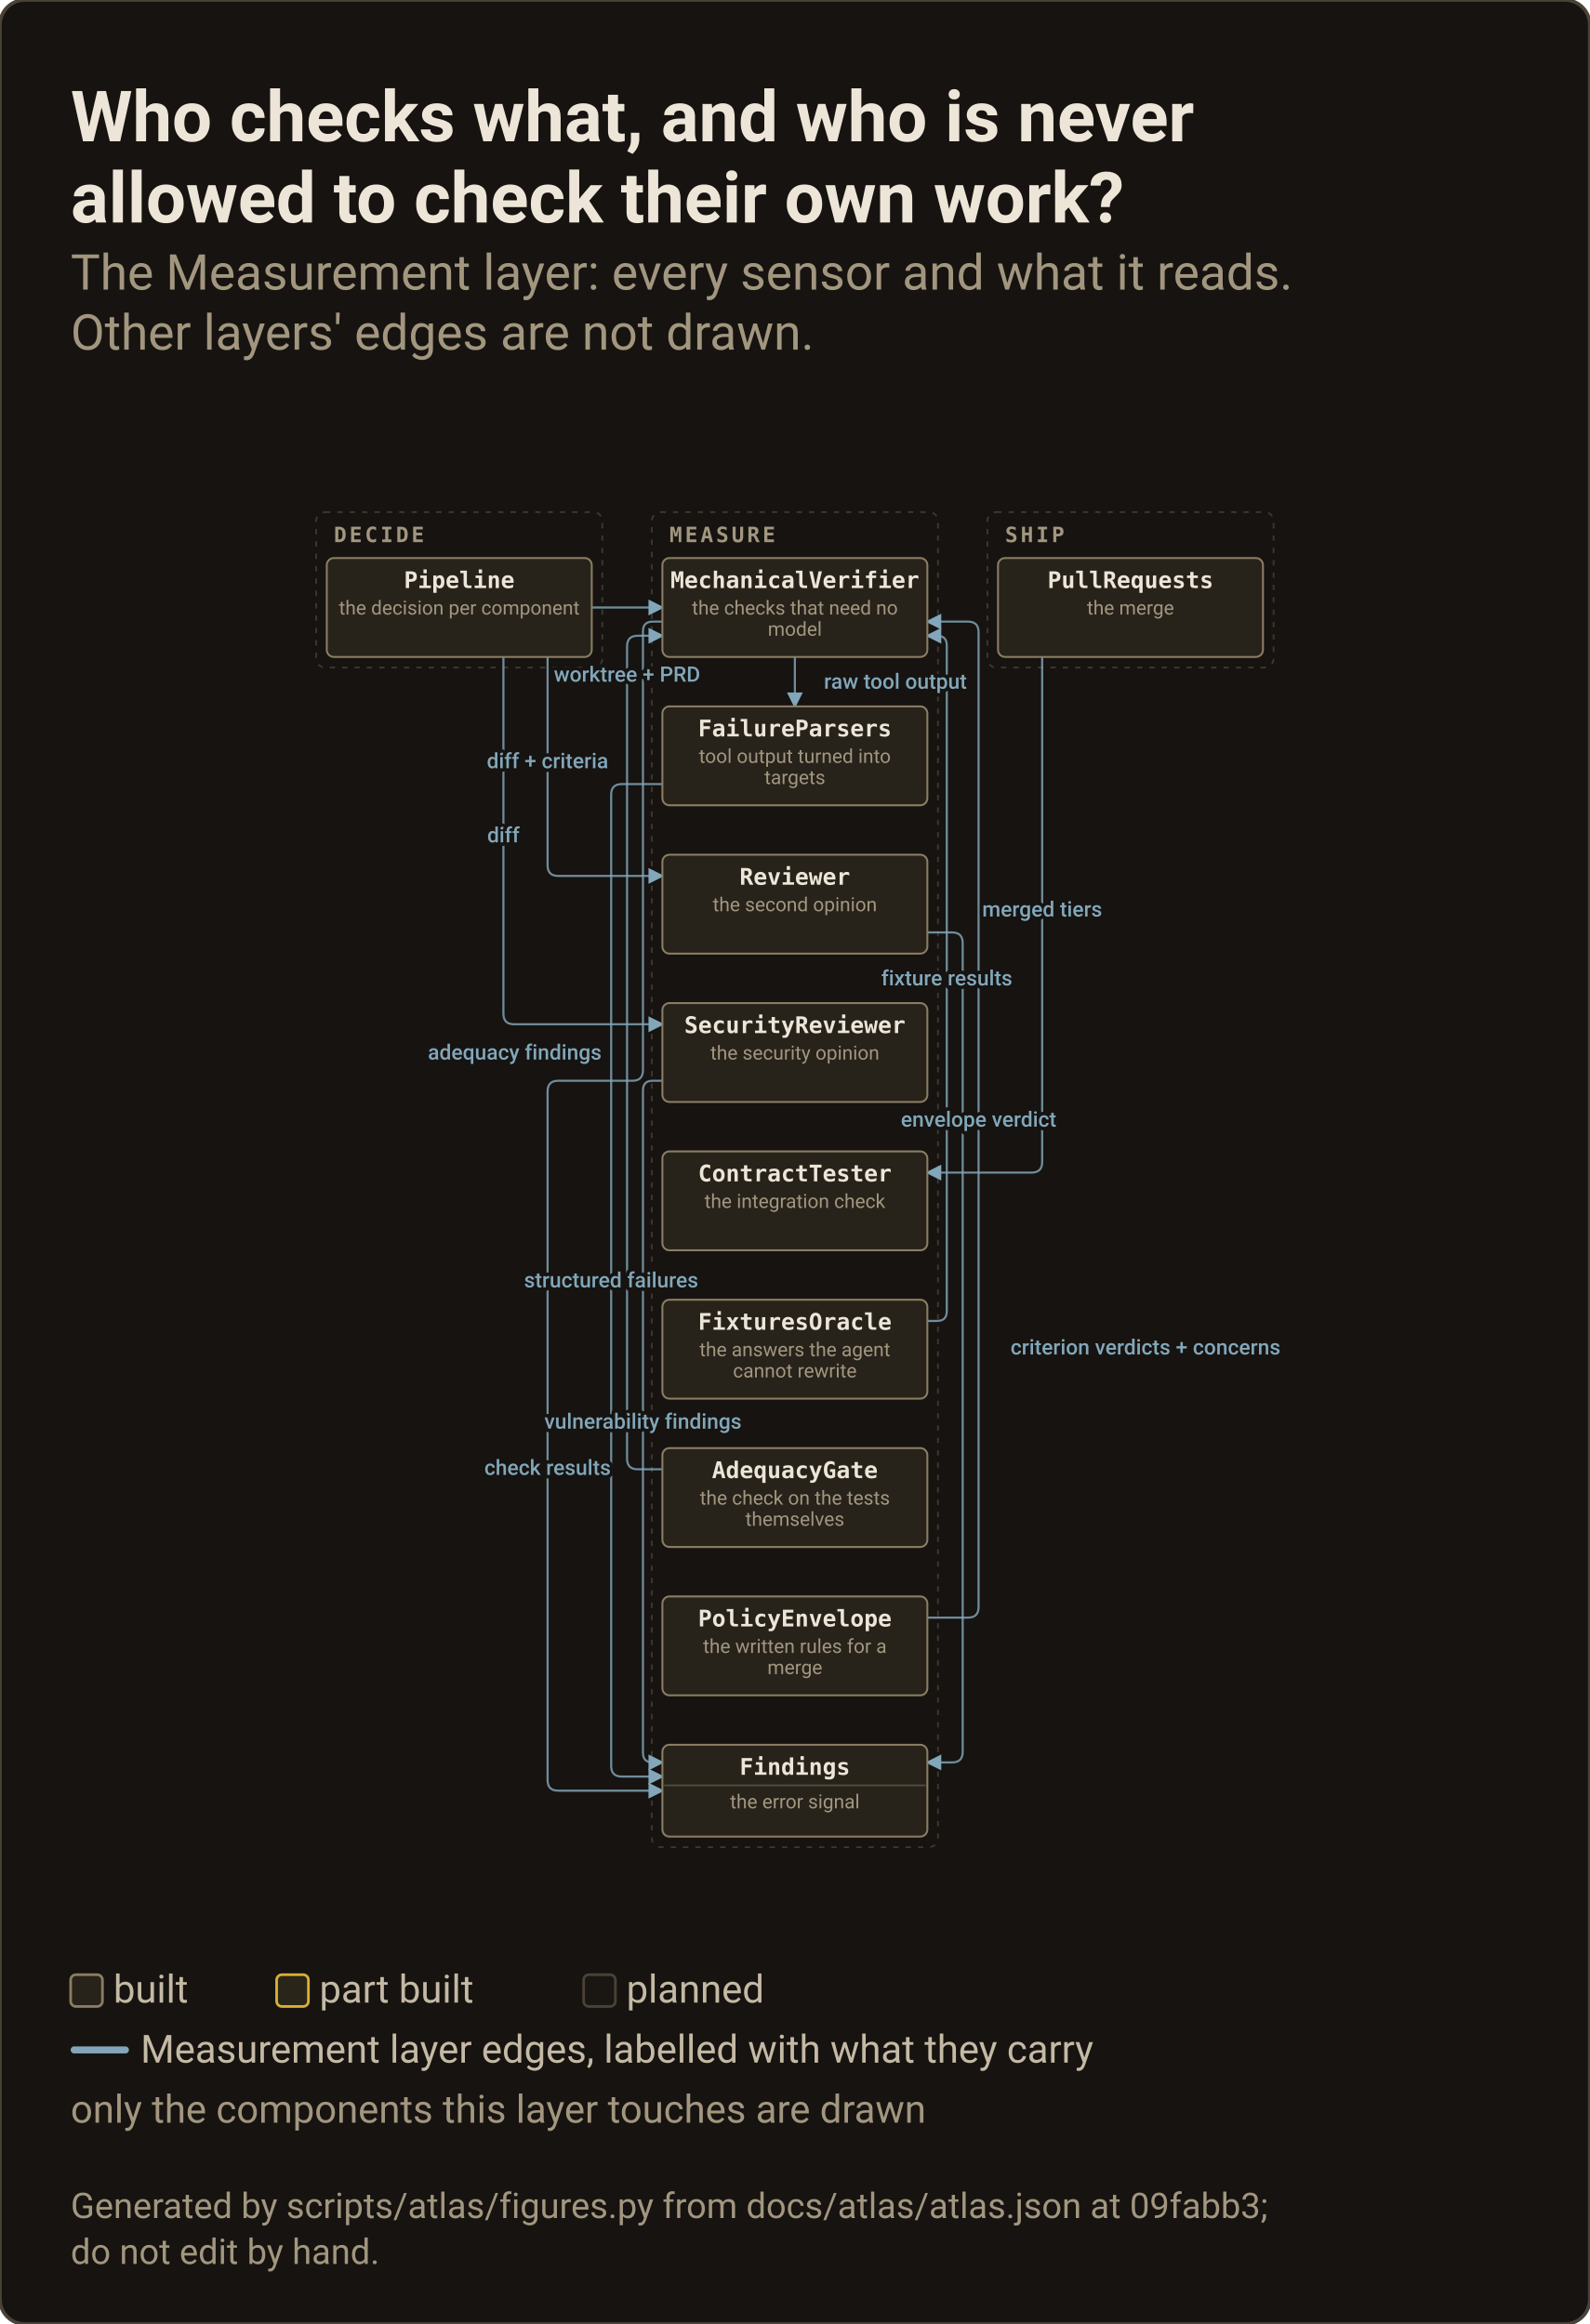
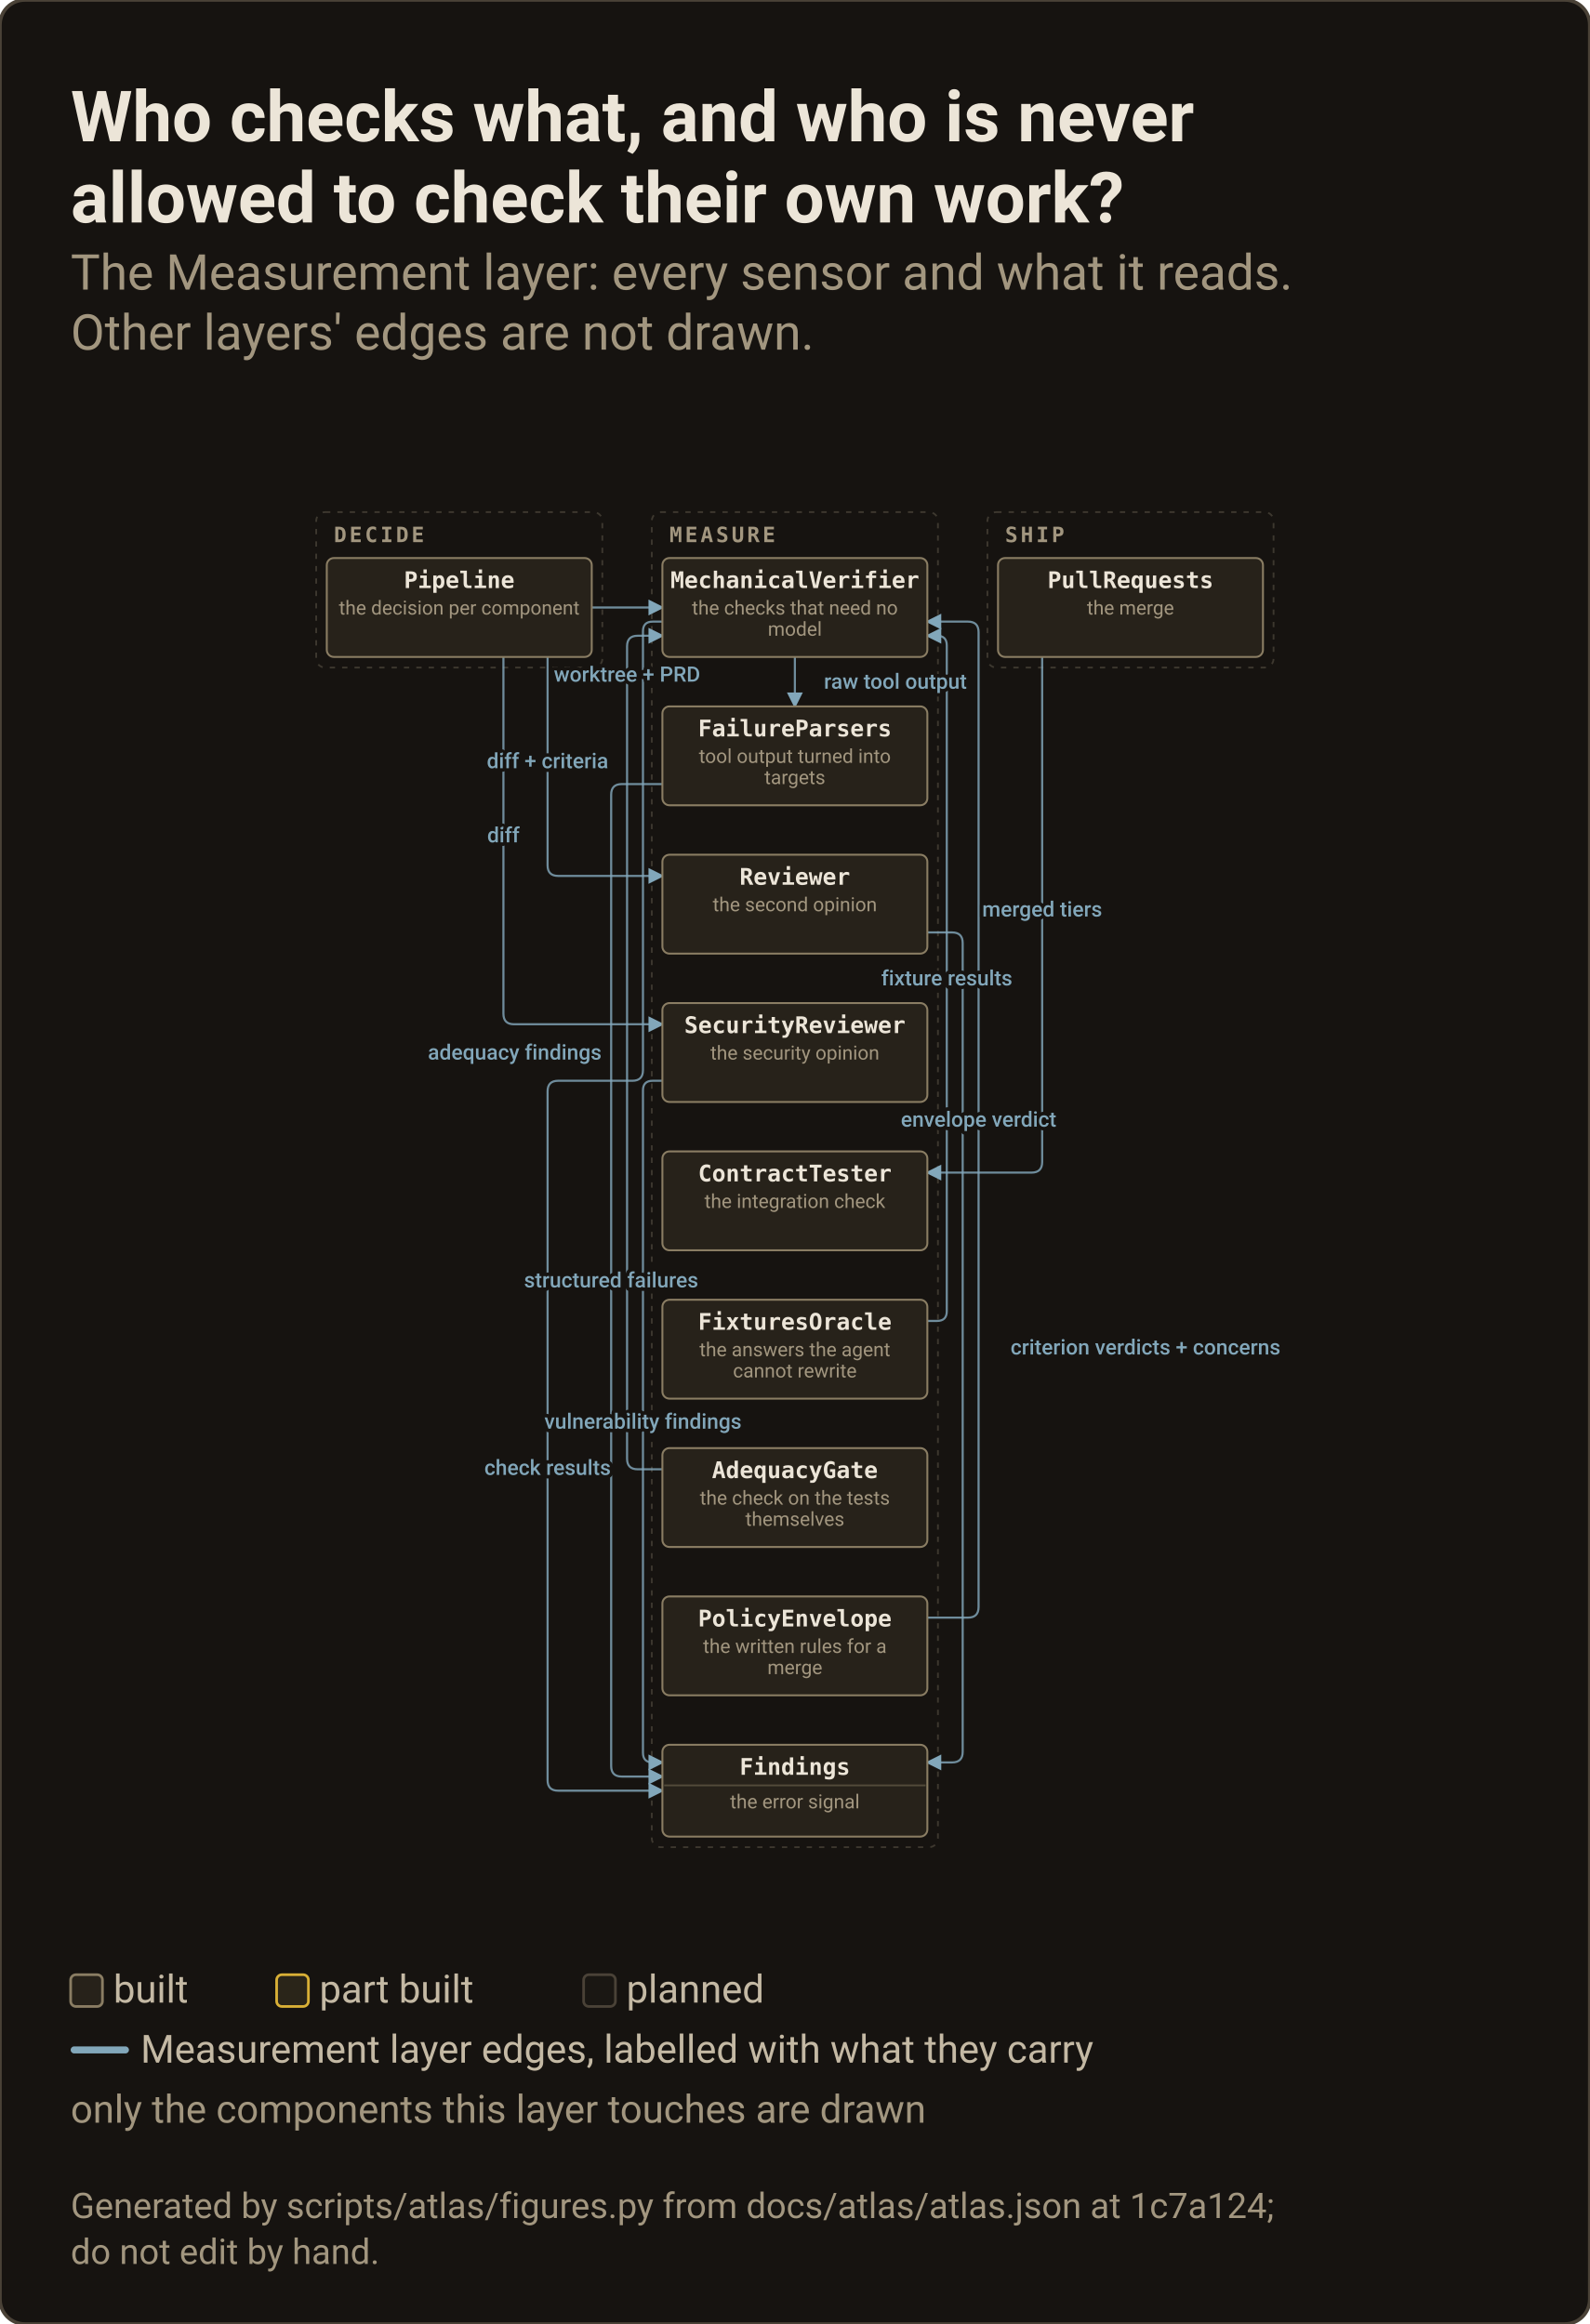
<svg xmlns="http://www.w3.org/2000/svg" width="900" height="1316" viewBox="0 0 900 1316" role="img" aria-label="Measurement layer of the kstrl system map">
  <rect x="0" y="0" width="900" height="1316" rx="14" fill="#161310" stroke="#4A4237" stroke-width="2" />
  <text x="40.0" y="80.0" class="c0">Who checks what, and who is never</text>
  <text x="40.0" y="126.0" class="c0">allowed to check their own work?</text>
  <text x="40.0" y="164.0" class="c1">The Measurement layer: every sensor and what it reads.</text>
  <text x="40.0" y="198.0" class="c1">Other layers' edges are not drawn.</text>
  <svg id="map" x="171.0" y="216.0" width="558" height="880" viewBox="0 0 558 880" overflow="visible">
    <defs>
      <marker id="map-m-work" viewBox="0 0 8 8" refX="7" refY="4" markerUnits="userSpaceOnUse" markerWidth="9" markerHeight="9" orient="auto-start-reverse">
        <path d="M0,0 L8,4 L0,8 z" fill="#D9CDB2" />
      </marker>
      <marker id="map-m-measure" viewBox="0 0 8 8" refX="7" refY="4" markerUnits="userSpaceOnUse" markerWidth="9" markerHeight="9" orient="auto-start-reverse">
        <path d="M0,0 L8,4 L0,8 z" fill="#82A7BA" />
      </marker>
      <marker id="map-m-feedback" viewBox="0 0 8 8" refX="7" refY="4" markerUnits="userSpaceOnUse" markerWidth="9" markerHeight="9" orient="auto-start-reverse">
        <path d="M0,0 L8,4 L0,8 z" fill="#E39A86" />
      </marker>
      <marker id="map-m-operator" viewBox="0 0 8 8" refX="7" refY="4" markerUnits="userSpaceOnUse" markerWidth="9" markerHeight="9" orient="auto-start-reverse">
        <path d="M0,0 L8,4 L0,8 z" fill="#DD9BBD" />
      </marker>
      <marker id="map-m-trust" viewBox="0 0 8 8" refX="7" refY="4" markerUnits="userSpaceOnUse" markerWidth="9" markerHeight="9" orient="auto-start-reverse">
        <path d="M0,0 L8,4 L0,8 z" fill="#B48EC9" />
      </marker>
      <marker id="map-m-learn" viewBox="0 0 8 8" refX="7" refY="4" markerUnits="userSpaceOnUse" markerWidth="9" markerHeight="9" orient="auto-start-reverse">
        <path d="M0,0 L8,4 L0,8 z" fill="#86C9A9" />
      </marker>
      <marker id="map-m-record" viewBox="0 0 8 8" refX="7" refY="4" markerUnits="userSpaceOnUse" markerWidth="9" markerHeight="9" orient="auto-start-reverse">
        <path d="M0,0 L8,4 L0,8 z" fill="#B7C27C" />
      </marker>
      <marker id="map-m-change" viewBox="0 0 8 8" refX="7" refY="4" markerUnits="userSpaceOnUse" markerWidth="9" markerHeight="9" orient="auto-start-reverse">
        <path d="M0,0 L8,4 L0,8 z" fill="#E26D5A" />
      </marker>
      <marker id="map-m-reach" viewBox="0 0 8 8" refX="7" refY="4" markerUnits="userSpaceOnUse" markerWidth="9" markerHeight="9" orient="auto-start-reverse">
        <path d="M0,0 L8,4 L0,8 z" fill="#E5A84F" />
      </marker>
    </defs>
    <style>#map .node.quiet{opacity:.42}#map .node.planned{opacity:.5}#map .node.planned.quiet{opacity:.3}#map .node.meas .node__box{stroke:#82A7BA;stroke-width:2.2}#map .node.acts .node__box{stroke:#E5A84F;stroke-width:2.4}#map .node__ring{display:none;fill:none;stroke:#82A7BA;stroke-width:1.6}#map .node.meas .node__ring{display:inline}#map .flow.planned{opacity:.35}#map .flowlbl.planned{opacity:.5}#map .flow.off,#map .flowlbl.off{display:none}#map .flow.hot{opacity:1;stroke-opacity:1;stroke-width:2.6}#map .flowlbl.hot{opacity:1}</style>
    <rect x="8.0" y="74.0" width="162.0" height="88.0" rx="5" fill="none" stroke="#A2967F" stroke-opacity=".28" stroke-width="1" stroke-dasharray="3 4" />
    <text x="18.0" y="91.0" class="t1">DECIDE</text>
    <rect x="198.0" y="74.0" width="162.0" height="756.0" rx="5" fill="none" stroke="#A2967F" stroke-opacity=".28" stroke-width="1" stroke-dasharray="3 4" />
    <text x="208.0" y="91.0" class="t1">MEASURE</text>
    <rect x="388.0" y="74.0" width="162.0" height="88.0" rx="5" fill="none" stroke="#A2967F" stroke-opacity=".28" stroke-width="1" stroke-dasharray="3 4" />
    <text x="398.0" y="91.0" class="t1">SHIP</text>
    <g data-layer="flow">
      <path id="map-f24" class="flow measure" data-edge="24" data-from="Pipeline" data-to="MechanicalVerifier" data-art="worktree + PRD" data-kind="measure" data-layer="measure" d="M 164.0 128.0 L 204.0 128.0" fill="none" stroke="#82A7BA" stroke-opacity="0.82" stroke-width="1.2" stroke-linecap="round" marker-end="url(#map-m-measure)" />
      <path id="map-f25" class="flow measure" data-edge="25" data-from="Pipeline" data-to="Reviewer" data-art="diff + criteria" data-kind="measure" data-layer="measure" d="M 139.0 156.0 L 139.0 274.0 Q 139.0 280.0 145.0 280.0 L 204.0 280.0" fill="none" stroke="#82A7BA" stroke-opacity="0.82" stroke-width="1.2" stroke-linecap="round" marker-end="url(#map-m-measure)" />
      <path id="map-f26" class="flow measure" data-edge="26" data-from="Pipeline" data-to="SecurityReviewer" data-art="diff" data-kind="measure" data-layer="measure" d="M 114.0 156.0 L 114.0 358.0 Q 114.0 364.0 120.0 364.0 L 204.0 364.0" fill="none" stroke="#82A7BA" stroke-opacity="0.82" stroke-width="1.2" stroke-linecap="round" marker-end="url(#map-m-measure)" />
      <path id="map-f27" class="flow measure" data-edge="27" data-from="PolicyEnvelope" data-to="MechanicalVerifier" data-art="envelope verdict" data-kind="measure" data-layer="measure" d="M 354.0 700.0 L 377.0 700.0 Q 383.0 700.0 383.0 694.0 L 383.0 142.0 Q 383.0 136.0 377.0 136.0 L 354.0 136.0" fill="none" stroke="#82A7BA" stroke-opacity="0.82" stroke-width="1.2" stroke-linecap="round" marker-end="url(#map-m-measure)" />
      <path id="map-f28" class="flow measure" data-edge="28" data-from="AdequacyGate" data-to="MechanicalVerifier" data-art="adequacy findings" data-kind="measure" data-layer="measure" d="M 204.0 616.0 L 190.0 616.0 Q 184.0 616.0 184.0 610.0 L 184.0 150.0 Q 184.0 144.0 190.0 144.0 L 204.0 144.0" fill="none" stroke="#82A7BA" stroke-opacity="0.82" stroke-width="1.2" stroke-linecap="round" marker-end="url(#map-m-measure)" />
      <path id="map-f29" class="flow measure" data-edge="29" data-from="FixturesOracle" data-to="MechanicalVerifier" data-art="fixture results" data-kind="measure" data-layer="measure" d="M 354.0 532.0 L 359.5 532.0 Q 365.0 532.0 365.0 526.5 L 365.0 149.5 Q 365.0 144.0 359.5 144.0 L 354.0 144.0" fill="none" stroke="#82A7BA" stroke-opacity="0.82" stroke-width="1.2" stroke-linecap="round" marker-end="url(#map-m-measure)" />
      <path id="map-f30" class="flow measure" data-edge="30" data-from="MechanicalVerifier" data-to="Findings" data-art="check results" data-kind="measure" data-layer="measure" d="M 204.0 136.0 L 198.5 136.0 Q 193.0 136.0 193.0 141.5 L 193.0 390.0 Q 193.0 396.0 187.0 396.0 L 145.0 396.0 Q 139.0 396.0 139.0 402.0 L 139.0 792.0 Q 139.0 798.0 145.0 798.0 L 204.0 798.0" fill="none" stroke="#82A7BA" stroke-opacity="0.82" stroke-width="1.2" stroke-linecap="round" marker-end="url(#map-m-measure)" />
      <path id="map-f31" class="flow measure" data-edge="31" data-from="MechanicalVerifier" data-to="FailureParsers" data-art="raw tool output" data-kind="measure" data-layer="measure" d="M 279.0 156.0 L 279.0 184.0" fill="none" stroke="#82A7BA" stroke-opacity="0.82" stroke-width="1.2" stroke-linecap="round" marker-end="url(#map-m-measure)" />
      <path id="map-f32" class="flow measure" data-edge="32" data-from="FailureParsers" data-to="Findings" data-art="structured failures" data-kind="measure" data-layer="measure" d="M 204.0 228.0 L 181.0 228.0 Q 175.0 228.0 175.0 234.0 L 175.0 784.0 Q 175.0 790.0 181.0 790.0 L 204.0 790.0" fill="none" stroke="#82A7BA" stroke-opacity="0.82" stroke-width="1.2" stroke-linecap="round" marker-end="url(#map-m-measure)" />
      <path id="map-f33" class="flow measure" data-edge="33" data-from="Reviewer" data-to="Findings" data-art="criterion verdicts + concerns" data-kind="measure" data-layer="measure" d="M 354.0 312.0 L 368.0 312.0 Q 374.0 312.0 374.0 318.0 L 374.0 776.0 Q 374.0 782.0 368.0 782.0 L 354.0 782.0" fill="none" stroke="#82A7BA" stroke-opacity="0.82" stroke-width="1.2" stroke-linecap="round" marker-end="url(#map-m-measure)" />
      <path id="map-f34" class="flow measure" data-edge="34" data-from="SecurityReviewer" data-to="Findings" data-art="vulnerability findings" data-kind="measure" data-layer="measure" d="M 204.0 396.0 L 198.5 396.0 Q 193.0 396.0 193.0 401.5 L 193.0 776.5 Q 193.0 782.0 198.5 782.0 L 204.0 782.0" fill="none" stroke="#82A7BA" stroke-opacity="0.82" stroke-width="1.2" stroke-linecap="round" marker-end="url(#map-m-measure)" />
      <path id="map-f41" class="flow measure" data-edge="41" data-from="PullRequests" data-to="ContractTester" data-art="merged tiers" data-kind="measure" data-layer="measure" d="M 419.0 156.0 L 419.0 442.0 Q 419.0 448.0 413.0 448.0 L 354.0 448.0" fill="none" stroke="#82A7BA" stroke-opacity="0.82" stroke-width="1.2" stroke-linecap="round" marker-end="url(#map-m-measure)" />
    </g>
    <g class="node built" data-id="MechanicalVerifier" data-kind="component" data-state="built" data-region="measure" role="button" tabindex="0" aria-label="MechanicalVerifier, the checks that need no model, built">
      <rect class="node__box" x="204.0" y="100.0" width="150.0" height="56.0" rx="4.0" fill="#27221A" stroke="#8A7D63" stroke-width="1.1" />
      <rect class="node__ring" x="207.0" y="103.0" width="144.0" height="50.0" rx="3.0" />
      <text x="279.0" y="117.0" class="t2">MechanicalVerifier</text>
      <g data-layer="job">
        <text x="279.0" y="132.0" class="t3">the checks that need no</text>
        <text x="279.0" y="144.0" class="t3">model</text>
      </g>
    </g>
    <g class="node built" data-id="FailureParsers" data-kind="component" data-state="built" data-region="measure" role="button" tabindex="0" aria-label="FailureParsers, tool output turned into targets, built">
      <rect class="node__box" x="204.0" y="184.0" width="150.0" height="56.0" rx="4.0" fill="#27221A" stroke="#8A7D63" stroke-width="1.1" />
      <rect class="node__ring" x="207.0" y="187.0" width="144.0" height="50.0" rx="3.0" />
      <text x="279.0" y="201.0" class="t2">FailureParsers</text>
      <g data-layer="job">
        <text x="279.0" y="216.0" class="t3">tool output turned into</text>
        <text x="279.0" y="228.0" class="t3">targets</text>
      </g>
    </g>
    <g class="node built" data-id="Reviewer" data-kind="component" data-state="built" data-region="measure" role="button" tabindex="0" aria-label="Reviewer, the second opinion, built">
      <rect class="node__box" x="204.0" y="268.0" width="150.0" height="56.0" rx="4.0" fill="#27221A" stroke="#8A7D63" stroke-width="1.1" />
      <rect class="node__ring" x="207.0" y="271.0" width="144.0" height="50.0" rx="3.0" />
      <text x="279.0" y="285.0" class="t2">Reviewer</text>
      <g data-layer="job">
        <text x="279.0" y="300.0" class="t3">the second opinion</text>
      </g>
    </g>
    <g class="node built" data-id="SecurityReviewer" data-kind="component" data-state="built" data-region="measure" role="button" tabindex="0" aria-label="SecurityReviewer, the security opinion, built">
      <rect class="node__box" x="204.0" y="352.0" width="150.0" height="56.0" rx="4.0" fill="#27221A" stroke="#8A7D63" stroke-width="1.1" />
      <rect class="node__ring" x="207.0" y="355.0" width="144.0" height="50.0" rx="3.0" />
      <text x="279.0" y="369.0" class="t2">SecurityReviewer</text>
      <g data-layer="job">
        <text x="279.0" y="384.0" class="t3">the security opinion</text>
      </g>
    </g>
    <g class="node built" data-id="ContractTester" data-kind="component" data-state="built" data-region="measure" role="button" tabindex="0" aria-label="ContractTester, the integration check, built">
      <rect class="node__box" x="204.0" y="436.0" width="150.0" height="56.0" rx="4.0" fill="#27221A" stroke="#8A7D63" stroke-width="1.1" />
      <rect class="node__ring" x="207.0" y="439.0" width="144.0" height="50.0" rx="3.0" />
      <text x="279.0" y="453.0" class="t2">ContractTester</text>
      <g data-layer="job">
        <text x="279.0" y="468.0" class="t3">the integration check</text>
      </g>
    </g>
    <g class="node built" data-id="FixturesOracle" data-kind="component" data-state="built" data-region="measure" role="button" tabindex="0" aria-label="FixturesOracle, the answers the agent cannot rewrite, built">
      <rect class="node__box" x="204.0" y="520.0" width="150.0" height="56.0" rx="4.0" fill="#27221A" stroke="#8A7D63" stroke-width="1.1" />
      <rect class="node__ring" x="207.0" y="523.0" width="144.0" height="50.0" rx="3.0" />
      <text x="279.0" y="537.0" class="t2">FixturesOracle</text>
      <g data-layer="job">
        <text x="279.0" y="552.0" class="t3">the answers the agent</text>
        <text x="279.0" y="564.0" class="t3">cannot rewrite</text>
      </g>
    </g>
    <g class="node built" data-id="AdequacyGate" data-kind="component" data-state="built" data-region="measure" role="button" tabindex="0" aria-label="AdequacyGate, the check on the tests themselves, built">
      <rect class="node__box" x="204.0" y="604.0" width="150.0" height="56.0" rx="4.0" fill="#27221A" stroke="#8A7D63" stroke-width="1.1" />
      <rect class="node__ring" x="207.0" y="607.0" width="144.0" height="50.0" rx="3.0" />
      <text x="279.0" y="621.0" class="t2">AdequacyGate</text>
      <g data-layer="job">
        <text x="279.0" y="636.0" class="t3">the check on the tests</text>
        <text x="279.0" y="648.0" class="t3">themselves</text>
      </g>
    </g>
    <g class="node built" data-id="PolicyEnvelope" data-kind="component" data-state="built" data-region="measure" role="button" tabindex="0" aria-label="PolicyEnvelope, the written rules for a merge, built">
      <rect class="node__box" x="204.0" y="688.0" width="150.0" height="56.0" rx="4.0" fill="#27221A" stroke="#8A7D63" stroke-width="1.1" />
      <rect class="node__ring" x="207.0" y="691.0" width="144.0" height="50.0" rx="3.0" />
      <text x="279.0" y="705.0" class="t2">PolicyEnvelope</text>
      <g data-layer="job">
        <text x="279.0" y="720.0" class="t3">the written rules for a</text>
        <text x="279.0" y="732.0" class="t3">merge</text>
      </g>
    </g>
    <g class="node built" data-id="Findings" data-kind="store" data-state="built" data-region="measure" role="button" tabindex="0" aria-label="Findings, the error signal, built">
      <rect class="node__box" x="204.0" y="772.0" width="150.0" height="52.0" rx="4.0" fill="#27221A" stroke="#8A7D63" stroke-width="1.1" />
      <rect class="node__ring" x="207.0" y="775.0" width="144.0" height="46.0" rx="3.0" />
      <text x="279.0" y="789.0" class="t2">Findings</text>
      <line x1="205.0" y1="795.0" x2="353.0" y2="795.0" stroke="#8A7D63" stroke-opacity=".45" stroke-width="1" />
      <g data-layer="job">
        <text x="279.0" y="808.0" class="t3">the error signal</text>
      </g>
    </g>
    <g class="node built" data-id="Pipeline" data-kind="component" data-state="built" data-region="decide" role="button" tabindex="0" aria-label="Pipeline, the decision per component, built">
      <rect class="node__box" x="14.0" y="100.0" width="150.0" height="56.0" rx="4.0" fill="#27221A" stroke="#8A7D63" stroke-width="1.1" />
      <rect class="node__ring" x="17.0" y="103.0" width="144.0" height="50.0" rx="3.0" />
      <text x="89.0" y="117.0" class="t2">Pipeline</text>
      <g data-layer="job">
        <text x="89.0" y="132.0" class="t3">the decision per component</text>
      </g>
    </g>
    <g class="node built" data-id="PullRequests" data-kind="component" data-state="built" data-region="ship" role="button" tabindex="0" aria-label="PullRequests, the merge, built">
      <rect class="node__box" x="394.0" y="100.0" width="150.0" height="56.0" rx="4.0" fill="#27221A" stroke="#8A7D63" stroke-width="1.1" />
      <rect class="node__ring" x="397.0" y="103.0" width="144.0" height="50.0" rx="3.0" />
      <text x="469.0" y="117.0" class="t2">PullRequests</text>
      <g data-layer="job">
        <text x="469.0" y="132.0" class="t3">the merge</text>
      </g>
    </g>
    <g data-layer="flow">
      <g class="flowlbl measure" data-edge="24" data-from="Pipeline" data-to="MechanicalVerifier" data-layer="measure">
        <text x="184.0" y="170.0" class="t0">worktree + PRD</text>
      </g>
      <g class="flowlbl measure" data-edge="25" data-from="Pipeline" data-to="Reviewer" data-layer="measure">
        <text x="139.0" y="219.0" class="t0">diff + criteria</text>
      </g>
      <g class="flowlbl measure" data-edge="26" data-from="Pipeline" data-to="SecurityReviewer" data-layer="measure">
        <text x="114.0" y="261.0" class="t0">diff</text>
      </g>
      <g class="flowlbl measure" data-edge="27" data-from="PolicyEnvelope" data-to="MechanicalVerifier" data-layer="measure">
        <text x="383.0" y="422.0" class="t0">envelope verdict</text>
      </g>
      <g class="flowlbl measure" data-edge="28" data-from="AdequacyGate" data-to="MechanicalVerifier" data-layer="measure">
        <text x="120.4" y="384.0" class="t0">adequacy findings</text>
      </g>
      <g class="flowlbl measure" data-edge="29" data-from="FixturesOracle" data-to="MechanicalVerifier" data-layer="measure">
        <text x="365.0" y="342.0" class="t0">fixture results</text>
      </g>
      <g class="flowlbl measure" data-edge="30" data-from="MechanicalVerifier" data-to="Findings" data-layer="measure">
        <text x="139.0" y="619.2" class="t0">check results</text>
      </g>
      <g class="flowlbl measure" data-edge="31" data-from="MechanicalVerifier" data-to="FailureParsers" data-layer="measure">
        <text x="335.9" y="174.0" class="t0">raw tool output</text>
      </g>
      <g class="flowlbl measure" data-edge="32" data-from="FailureParsers" data-to="Findings" data-layer="measure">
        <text x="175.0" y="513.0" class="t0">structured failures</text>
      </g>
      <g class="flowlbl measure" data-edge="33" data-from="Reviewer" data-to="Findings" data-layer="measure">
        <text x="477.5" y="551.0" class="t0">criterion verdicts + concerns</text>
      </g>
      <g class="flowlbl measure" data-edge="34" data-from="SecurityReviewer" data-to="Findings" data-layer="measure">
        <text x="193.0" y="593.0" class="t0">vulnerability findings</text>
      </g>
      <g class="flowlbl measure" data-edge="41" data-from="PullRequests" data-to="ContractTester" data-layer="measure">
        <text x="419.0" y="303.0" class="t0">merged tiers</text>
      </g>
    </g>
    <style>#map .t0{font-family:ui-sans-serif,system-ui,-apple-system,"SF Pro Text","Segoe UI",Roboto,"Helvetica Neue",Arial,sans-serif;font-size:12.0px;font-weight:500;fill:#82A7BA;text-anchor:middle;paint-order:stroke;stroke:#161310;stroke-width:4;stroke-linejoin:round}#map .t1{font-family:ui-monospace,"SF Mono",SFMono-Regular,"JetBrains Mono",Menlo,Consolas,monospace;font-size:12.0px;font-weight:600;fill:#A2967F;text-anchor:start;letter-spacing:.13em}#map .t2{font-family:ui-monospace,"SF Mono",SFMono-Regular,"JetBrains Mono",Menlo,Consolas,monospace;font-size:13.0px;font-weight:600;fill:#ECE5D8;text-anchor:middle}#map .t3{font-family:ui-sans-serif,system-ui,-apple-system,"SF Pro Text","Segoe UI",Roboto,"Helvetica Neue",Arial,sans-serif;font-size:11.0px;font-weight:400;fill:#A2967F;text-anchor:middle}</style>
  </svg>
  <rect x="40.0" y="1118.2" width="18" height="18" rx="3" fill="#27221A" stroke="#8A7D63" stroke-width="1.5" />
  <text x="64.2" y="1134.0" class="c2">built</text>
  <rect x="156.6" y="1118.2" width="18" height="18" rx="3" fill="#2A2519" stroke="#D9B036" stroke-width="1.5" />
  <text x="180.8" y="1134.0" class="c2">part built</text>
  <rect x="330.4" y="1118.2" width="18" height="18" rx="3" fill="#1A1713" stroke="#4A4237" stroke-width="1.5" />
  <text x="354.6" y="1134.0" class="c2">planned</text>
  <rect x="40.0" y="1158.8" width="33" height="4" rx="2" fill="#82A7BA" />
  <text x="79.6" y="1168.0" class="c2">Measurement layer edges, labelled with what they carry</text>
  <text x="40.0" y="1202.0" class="c3">only the components this layer touches are drawn</text>
-   <text x="40.0" y="1256.0" class="c4">Generated by scripts/atlas/figures.py from docs/atlas/atlas.json at 09fabb3;</text>
+   <text x="40.0" y="1256.0" class="c4">Generated by scripts/atlas/figures.py from docs/atlas/atlas.json at 1c7a124;</text>
  <text x="40.0" y="1282.0" class="c4">do not edit by hand.</text>
  <style>.c0{font-family:ui-sans-serif,system-ui,-apple-system,"SF Pro Text","Segoe UI",Roboto,"Helvetica Neue",Arial,sans-serif;font-size:40.0px;font-weight:600;fill:#ECE5D8;text-anchor:start}.c1{font-family:ui-sans-serif,system-ui,-apple-system,"SF Pro Text","Segoe UI",Roboto,"Helvetica Neue",Arial,sans-serif;font-size:28.0px;font-weight:400;fill:#A2967F;text-anchor:start}.c2{font-family:ui-sans-serif,system-ui,-apple-system,"SF Pro Text","Segoe UI",Roboto,"Helvetica Neue",Arial,sans-serif;font-size:22.0px;font-weight:400;fill:#C4B9A4;text-anchor:start}.c3{font-family:ui-sans-serif,system-ui,-apple-system,"SF Pro Text","Segoe UI",Roboto,"Helvetica Neue",Arial,sans-serif;font-size:22.0px;font-weight:400;fill:#A2967F;text-anchor:start}.c4{font-family:ui-sans-serif,system-ui,-apple-system,"SF Pro Text","Segoe UI",Roboto,"Helvetica Neue",Arial,sans-serif;font-size:20.0px;font-weight:400;fill:#A2967F;text-anchor:start}</style>
</svg>
